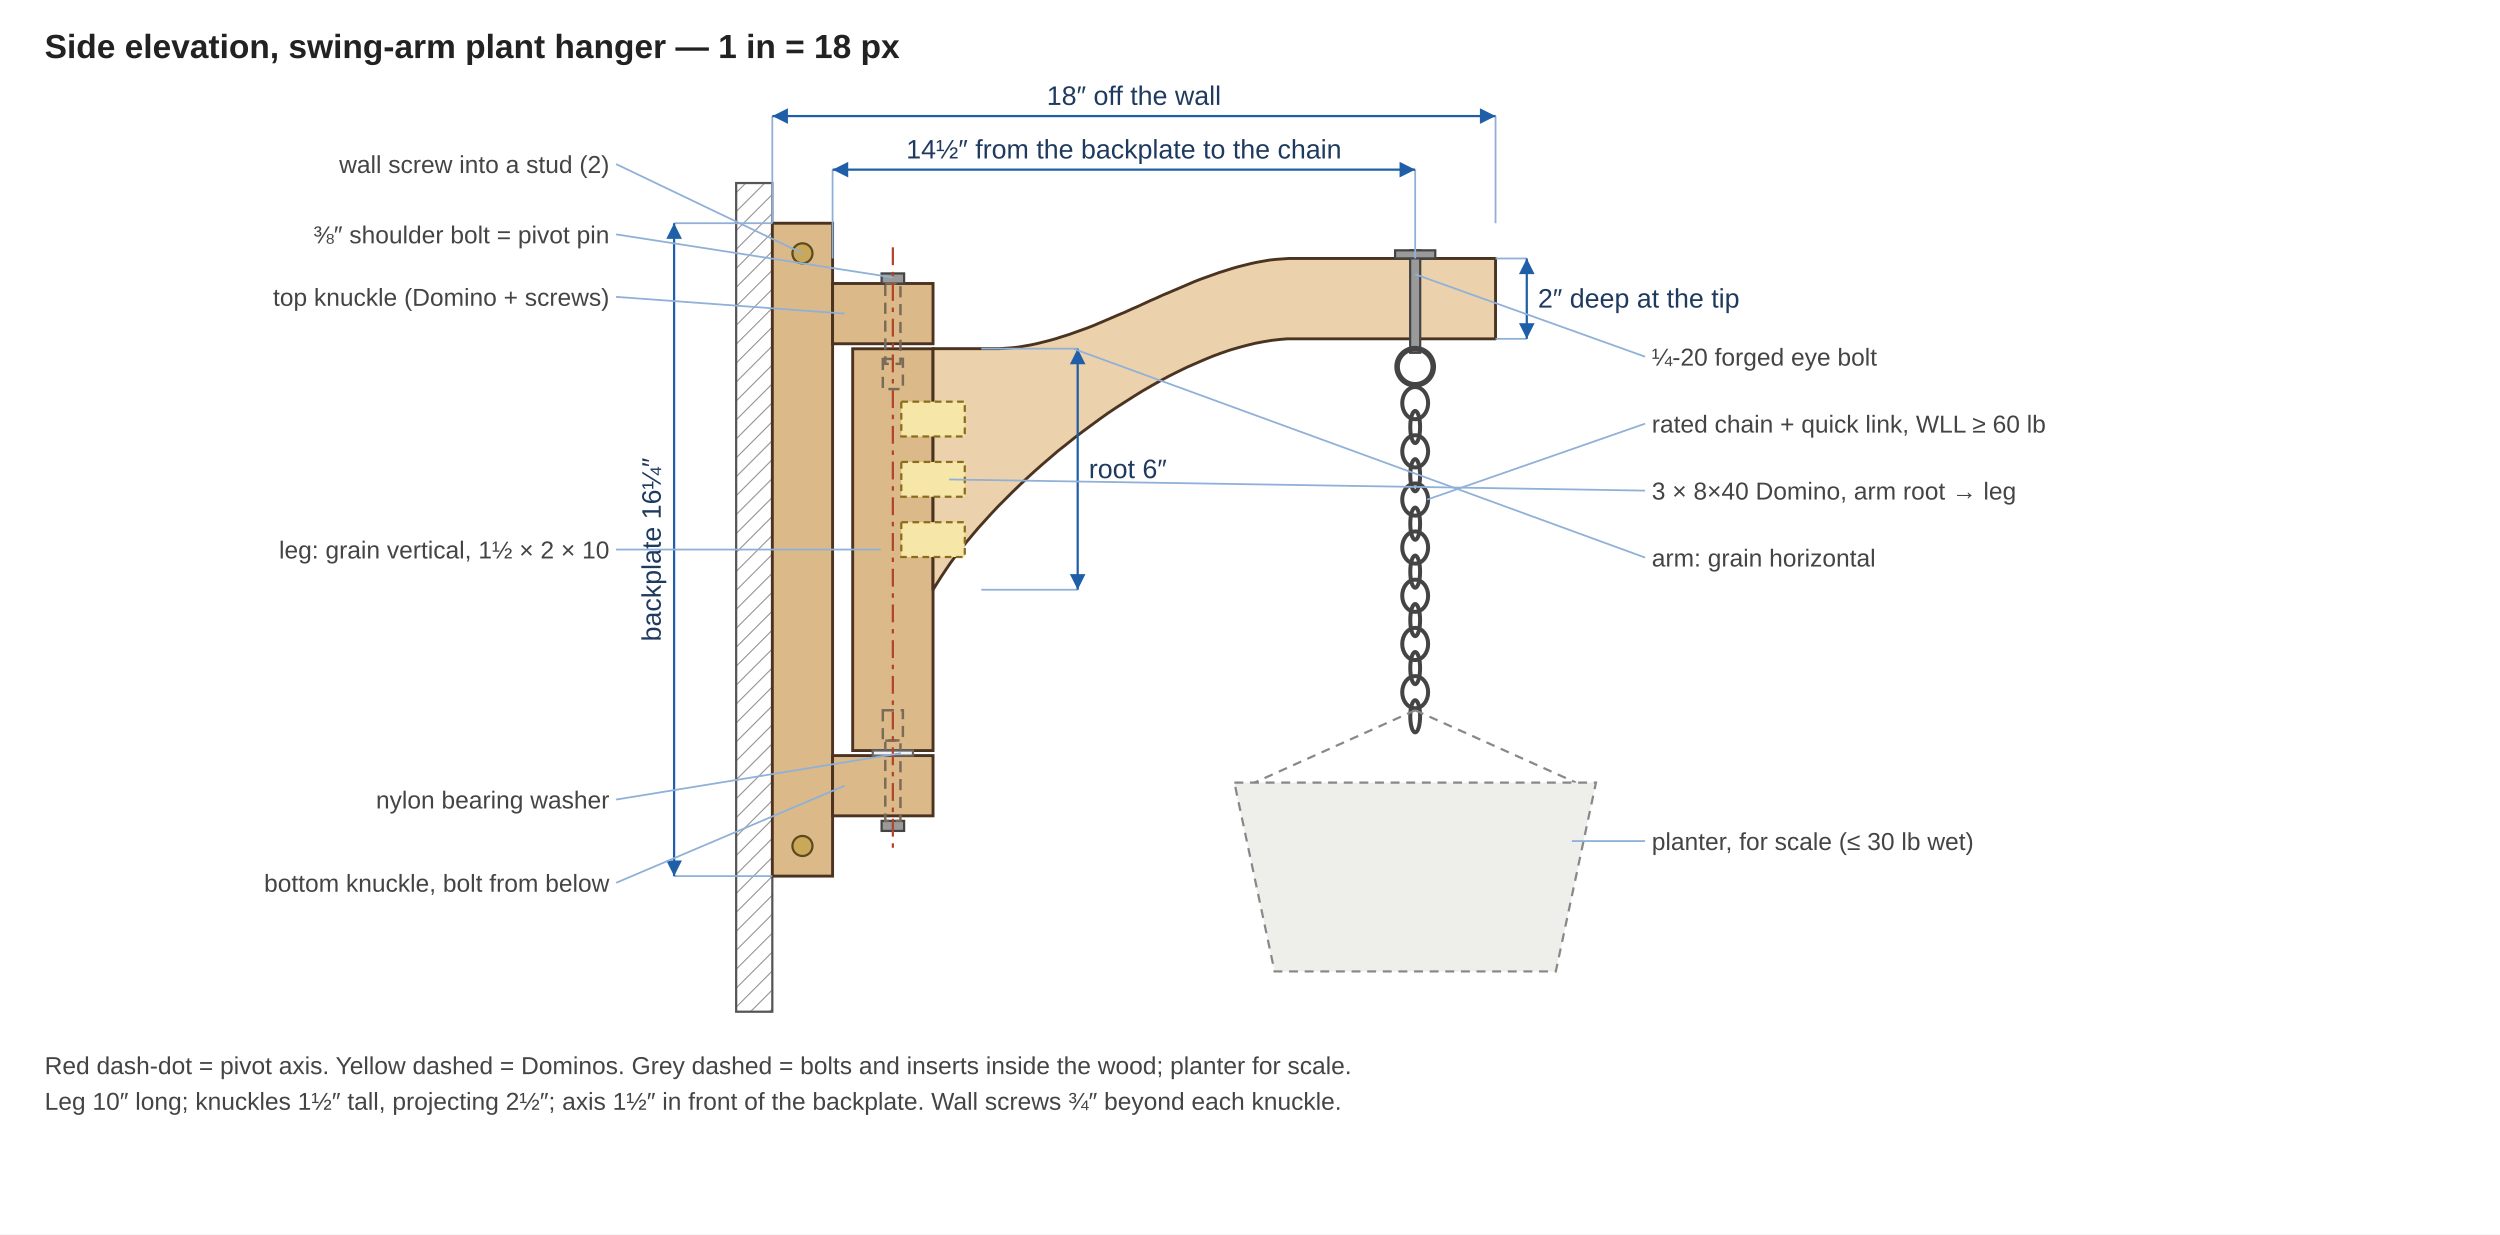
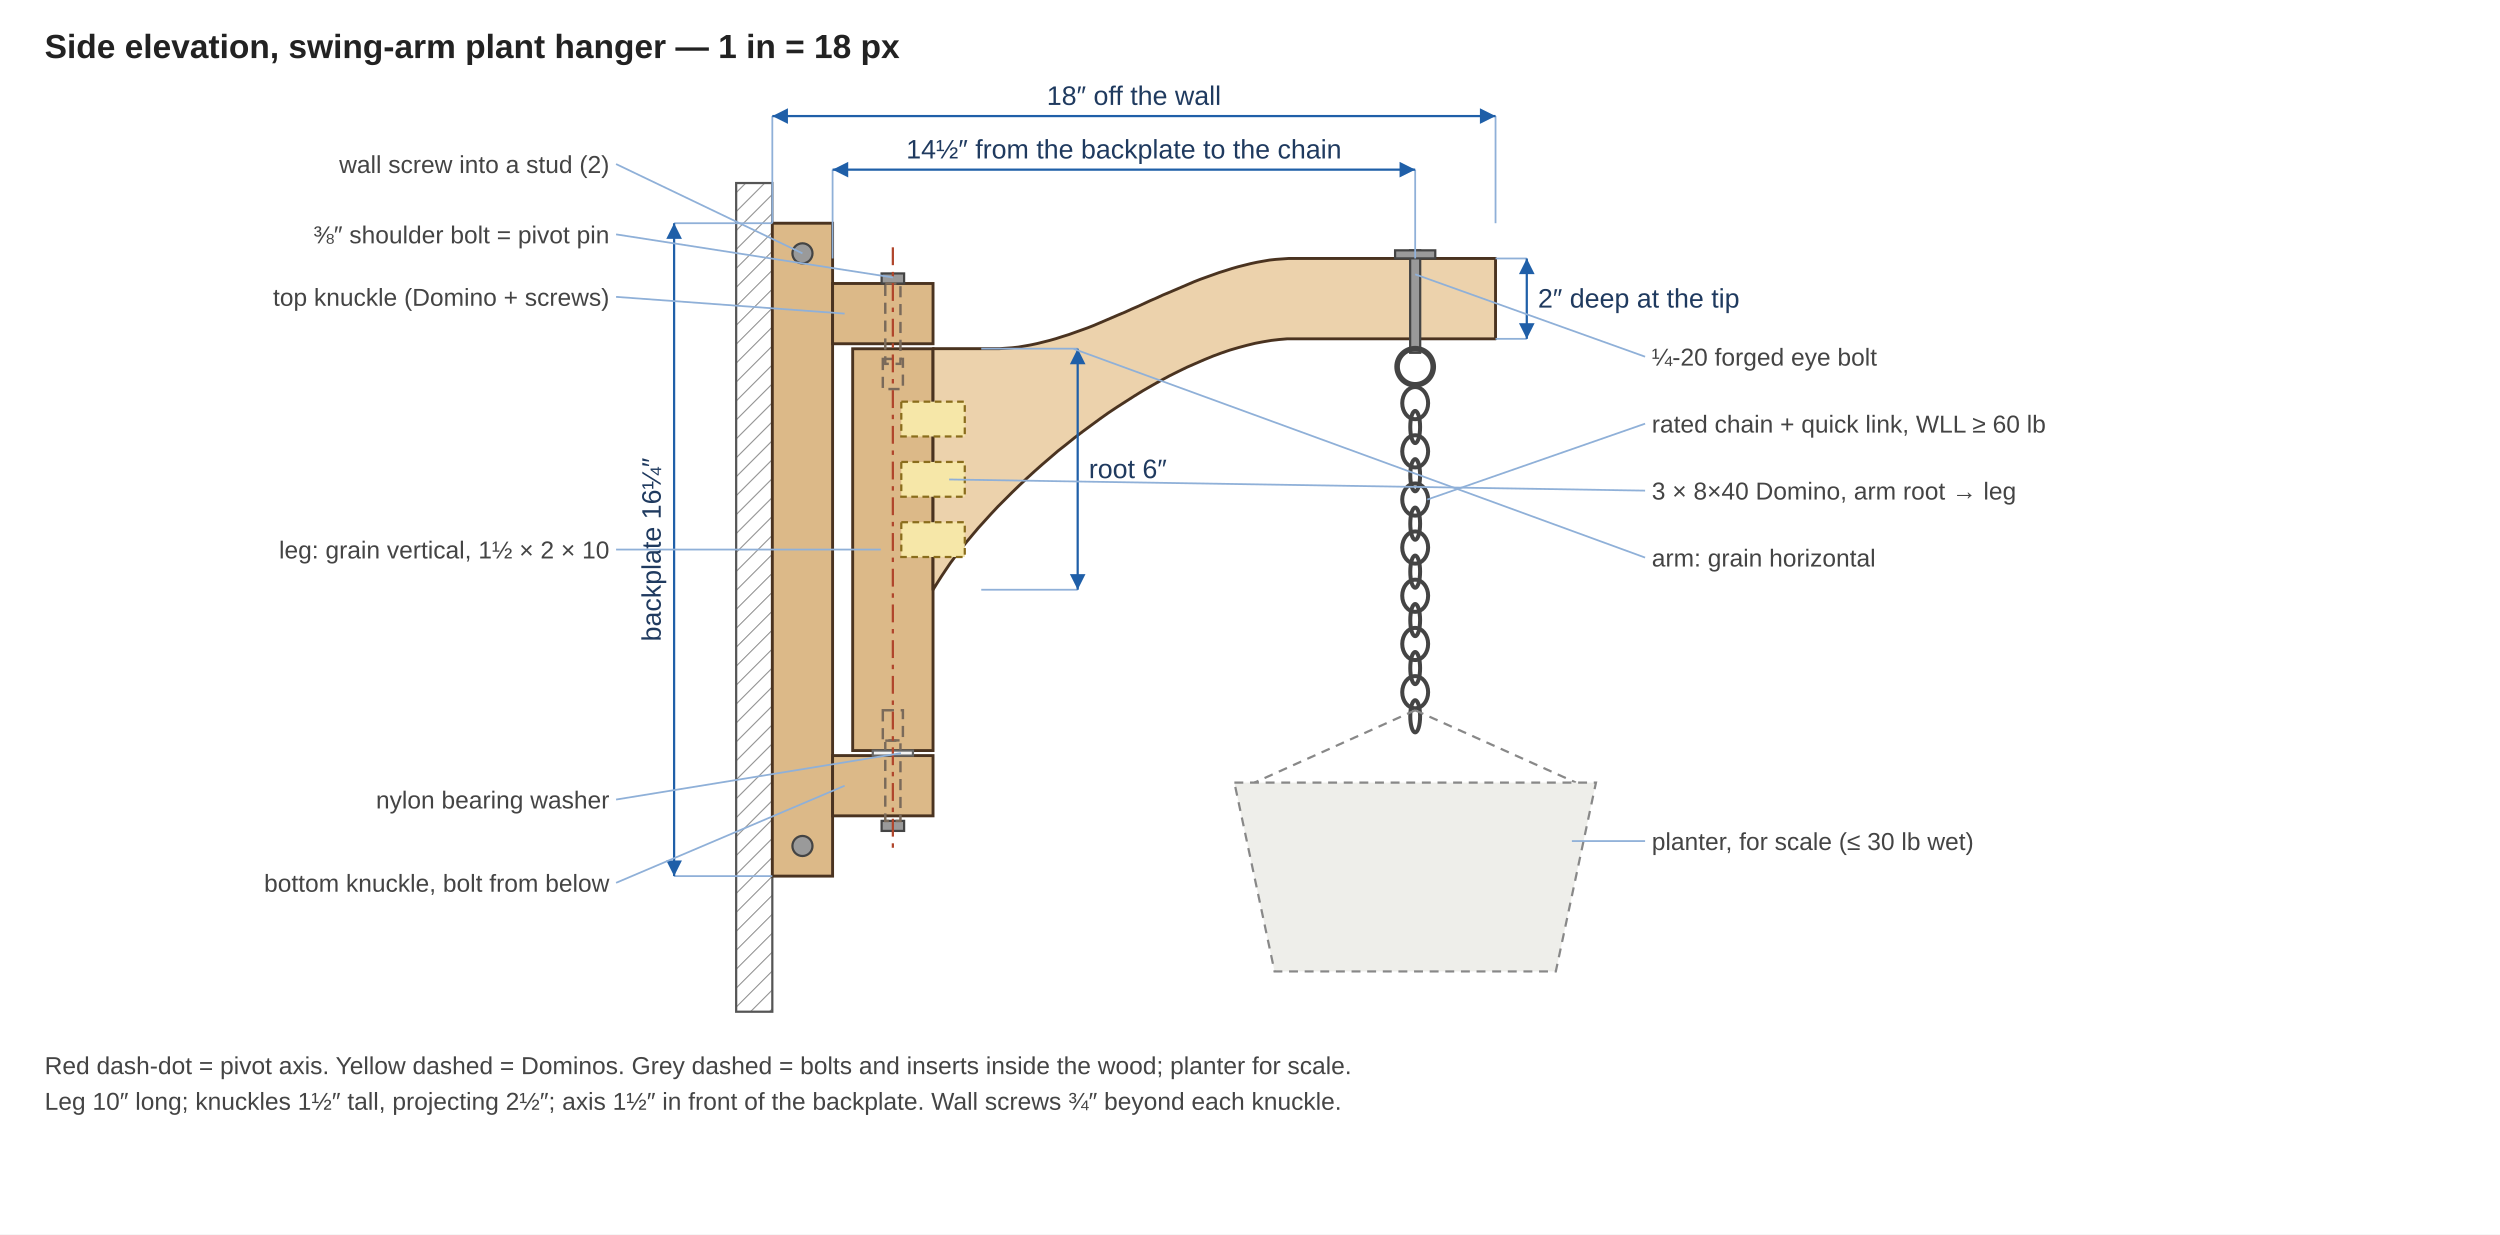
<svg xmlns="http://www.w3.org/2000/svg" viewBox="0 0 1120 553" width="1120" height="553" role="img" aria-label="Swing-arm plant hanger, side elevation">
  <style>
  .bg{fill:#fff}
  .wood{fill:#ecd2ac;stroke:#4a3320;stroke-width:1.3;stroke-linejoin:round}
  .leg{fill:#dcb988;stroke:#4a3320;stroke-width:1.3}
  .face{fill:#f3dfbf;stroke:#4a3320;stroke-width:1.3}
  .pull{fill:#5a3b26;stroke:#2b1a0f;stroke-width:1}
  .shelf{fill:#e6c79c;stroke:#4a3320;stroke-width:1.3}
  .hid{fill:none;stroke:#7a6a5a;stroke-width:1.1;stroke-dasharray:5 3}
  .spacer{fill:#cfc3b4;stroke:#6b5b4b;stroke-width:1}
  .floor{stroke:#333;stroke-width:1.6}
  .dim{stroke:#1f5fa8;stroke-width:1;fill:none}
  .ext{stroke:#8fb0d8;stroke-width:.8}
  .t{font:12px 'Helvetica Neue',Arial,sans-serif;fill:#1f3a5f}
  .n{font:11px 'Helvetica Neue',Arial,sans-serif;fill:#444}
  .h{font:600 15px 'Helvetica Neue',Arial,sans-serif;fill:#222}
</style>
  <defs>
    <marker id="a" viewBox="0 0 8 8" refX="8" refY="4" markerWidth="7" markerHeight="7" orient="auto-start-reverse">
      <path d="M0,0 L8,4 L0,8 z" fill="#1f5fa8" />
    </marker>
  </defs>
  <style>
  .wall{fill:url(#wallh);stroke:#555;stroke-width:1}
  .post{fill:#dcb988;stroke:#4a3320;stroke-width:1.3}
  .arm{fill:#ecd2ac;stroke:#4a3320;stroke-width:1.3;stroke-linejoin:round}
  .dom{fill:#f6e7a8;stroke:#8a6d1c;stroke-width:1;stroke-dasharray:3 2}
  .metal{fill:#9a9a9a;stroke:#444;stroke-width:1}
  .brass{fill:#c9a85a;stroke:#5c4a1e;stroke-width:1}
  .nylon{fill:#f4f4f4;stroke:#666;stroke-width:1}
  .pot{fill:#eeeeea;stroke:#888;stroke-width:1;stroke-dasharray:4 3}
  .axis{stroke:#b0452b;stroke-width:1;stroke-dasharray:8 3 2 3;fill:none}
  .swing{fill:none;stroke:#1f5fa8;stroke-width:1;stroke-dasharray:5 4}
  .ghost{fill:#ecd2ac;fill-opacity:.35;stroke:#4a3320;stroke-opacity:.5;stroke-width:1}
  .grid{stroke:#c9d6e6;stroke-width:.7}
  .grid5{stroke:#9db3cf;stroke-width:1}
  .tmpl{fill:#f3dfbf;stroke:#2b1a0f;stroke-width:1.8}
</style>
  <defs>
    <pattern id="wallh" width="6" height="6" patternUnits="userSpaceOnUse" patternTransform="rotate(45)">
      <line x1="0" y1="0" x2="0" y2="6" stroke="#999" stroke-width="1" />
    </pattern>
  </defs>
  <rect class="bg" width="1120" height="553" />
  <text class="h" x="20.0" y="26.0" text-anchor="start">Side elevation, swing-arm plant hanger — 1 in = 18 px</text>
  <rect class="wall" x="329.80" y="82.00" width="16.20" height="371.25" />
  <rect class="post" x="346.00" y="100.00" width="27.00" height="292.50" />
-   <circle class="brass" cx="359.5" cy="113.5" r="4.5" />
-   <circle class="brass" cx="359.5" cy="379.0" r="4.5" />
+   <circle class="metal" cx="359.5" cy="113.5" r="4.5" />
+   <circle class="metal" cx="359.5" cy="379.0" r="4.5" />
  <rect class="post" x="373.00" y="127.00" width="45.00" height="27.00" />
  <rect class="post" x="373.00" y="338.50" width="45.00" height="27.00" />
  <rect class="post" x="382.00" y="156.25" width="36.00" height="180.00" />
  <polygon class="arm" points="418.0,156.2 445.0,156.2 447.8,156.2 450.6,156.0 453.4,155.8 456.2,155.5 459.1,155.0 461.9,154.5 464.7,153.9 467.5,153.2 470.3,152.5 473.1,151.7 475.9,150.8 478.8,149.9 481.6,148.9 484.4,147.9 487.2,146.9 490.0,145.8 492.8,144.6 495.6,143.4 498.4,142.2 501.2,141.0 504.1,139.8 506.9,138.5 509.7,137.3 512.5,136.0 515.3,134.7 518.1,133.5 520.9,132.2 523.8,131.0 526.6,129.8 529.4,128.6 532.2,127.4 535.0,126.2 537.8,125.1 540.6,124.1 543.4,123.1 546.2,122.1 549.1,121.2 551.9,120.3 554.7,119.5 557.5,118.8 560.3,118.1 563.1,117.5 565.9,117.0 568.8,116.5 571.6,116.2 574.4,116.0 577.2,115.8 580.0,115.8 670.0,115.8 670.0,151.8 580.0,151.8 580.0,151.8 576.6,151.8 573.1,152.1 569.6,152.5 566.0,153.1 562.3,153.8 558.6,154.7 554.9,155.7 551.1,156.8 547.3,158.1 543.5,159.5 539.6,161.1 535.7,162.8 531.8,164.5 527.9,166.4 523.9,168.4 520.0,170.5 516.1,172.7 512.1,175.0 508.2,177.4 504.3,179.9 500.4,182.4 496.5,185.0 492.7,187.7 488.9,190.5 485.1,193.3 481.4,196.1 477.7,199.1 474.0,202.0 470.4,205.1 466.9,208.1 463.4,211.2 460.0,214.3 456.7,217.4 453.4,220.6 450.2,223.8 447.1,226.9 444.1,230.1 441.2,233.3 438.3,236.5 435.6,239.7 433.0,242.8 430.5,246.0 428.1,249.1 425.8,252.2 423.7,255.3 421.7,258.3 419.8,261.3 418.0,264.2" />
  <rect class="dom" x="403.78" y="179.95" width="28.44" height="15.59" />
  <rect class="dom" x="403.78" y="206.95" width="28.44" height="15.59" />
  <rect class="dom" x="403.78" y="233.95" width="28.44" height="15.59" />
  <rect class="metal" x="394.96" y="122.50" width="10.08" height="4.50" />
  <rect class="hid" x="396.6" y="127.0" width="6.8" height="36.0" />
  <rect class="hid" x="395.5" y="160.8" width="9.0" height="13.5" />
  <rect class="metal" x="394.96" y="367.75" width="10.08" height="4.50" />
  <rect class="hid" x="396.6" y="331.8" width="6.8" height="36.0" />
  <rect class="hid" x="395.5" y="318.2" width="9.0" height="13.5" />
  <rect class="nylon" x="391.00" y="336.25" width="18.00" height="2.25" />
  <line class="axis" x1="400.0" y1="110.8" x2="400.0" y2="381.7" />
  <rect class="metal" x="631.75" y="112.15" width="4.50" height="45.90" />
  <rect class="metal" x="625.00" y="112.15" width="18.00" height="3.60" />
  <circle cx="634.0" cy="164.3" r="8.1" fill="none" stroke="#444" stroke-width="2.5" />
  <ellipse cx="634.0" cy="180.6" rx="5.8" ry="7.2" fill="none" stroke="#444" stroke-width="1.8" />
  <ellipse cx="634.0" cy="191.3" rx="2.2" ry="7.2" fill="none" stroke="#444" stroke-width="1.8" />
  <ellipse cx="634.0" cy="202.2" rx="5.8" ry="7.2" fill="none" stroke="#444" stroke-width="1.8" />
  <ellipse cx="634.0" cy="212.9" rx="2.2" ry="7.2" fill="none" stroke="#444" stroke-width="1.8" />
  <ellipse cx="634.0" cy="223.8" rx="5.8" ry="7.2" fill="none" stroke="#444" stroke-width="1.8" />
  <ellipse cx="634.0" cy="234.6" rx="2.2" ry="7.2" fill="none" stroke="#444" stroke-width="1.8" />
  <ellipse cx="634.0" cy="245.3" rx="5.8" ry="7.2" fill="none" stroke="#444" stroke-width="1.8" />
  <ellipse cx="634.0" cy="256.1" rx="2.2" ry="7.2" fill="none" stroke="#444" stroke-width="1.8" />
  <ellipse cx="634.0" cy="266.9" rx="5.8" ry="7.2" fill="none" stroke="#444" stroke-width="1.8" />
  <ellipse cx="634.0" cy="277.8" rx="2.2" ry="7.2" fill="none" stroke="#444" stroke-width="1.8" />
  <ellipse cx="634.0" cy="288.5" rx="5.8" ry="7.2" fill="none" stroke="#444" stroke-width="1.8" />
  <ellipse cx="634.0" cy="299.3" rx="2.2" ry="7.2" fill="none" stroke="#444" stroke-width="1.8" />
  <ellipse cx="634.0" cy="310.1" rx="5.8" ry="7.2" fill="none" stroke="#444" stroke-width="1.8" />
  <ellipse cx="634.0" cy="320.9" rx="2.2" ry="7.2" fill="none" stroke="#444" stroke-width="1.8" />
  <line class="pot" x1="634.0" y1="318.2" x2="562.0" y2="350.6" />
  <line class="pot" x1="634.0" y1="318.2" x2="706.0" y2="350.6" />
  <polygon class="pot" points="553.0,350.6 715.0,350.6 697.0,435.2 571.0,435.2" />
  <line class="ext" x1="346.0" y1="52.0" x2="346.0" y2="100.0" />
  <line class="ext" x1="670.0" y1="52.0" x2="670.0" y2="100.0" />
  <line class="dim" x1="346.0" y1="52.0" x2="670.0" y2="52.0" marker-start="url(#a)" marker-end="url(#a)" />
  <text class="t" x="508.0" y="47.0" text-anchor="middle">18″ off the wall</text>
  <line class="ext" x1="373.0" y1="76.0" x2="373.0" y2="115.8" />
  <line class="ext" x1="634.0" y1="76.0" x2="634.0" y2="115.8" />
  <line class="dim" x1="373.0" y1="76.0" x2="634.0" y2="76.0" marker-start="url(#a)" marker-end="url(#a)" />
  <text class="t" x="503.5" y="71.0" text-anchor="middle">14½″ from the backplate to the chain</text>
  <line class="ext" x1="302.0" y1="100.0" x2="346.0" y2="100.0" />
  <line class="ext" x1="302.0" y1="392.5" x2="346.0" y2="392.5" />
  <line class="dim" x1="302.0" y1="100.0" x2="302.0" y2="392.5" marker-start="url(#a)" marker-end="url(#a)" />
  <text class="t" transform="translate(296.0,246.2) rotate(-90)" text-anchor="middle">backplate 16¼″</text>
  <line class="ext" x1="684.0" y1="115.8" x2="670.0" y2="115.8" />
  <line class="ext" x1="684.0" y1="151.8" x2="670.0" y2="151.8" />
  <line class="dim" x1="684.0" y1="115.8" x2="684.0" y2="151.8" marker-start="url(#a)" marker-end="url(#a)" />
  <text class="t" x="689.0" y="137.8" text-anchor="start">2″ deep at the tip</text>
  <line class="ext" x1="482.8" y1="156.2" x2="439.6" y2="156.2" />
  <line class="ext" x1="482.8" y1="264.2" x2="439.6" y2="264.2" />
  <line class="dim" x1="482.8" y1="156.2" x2="482.8" y2="264.2" marker-start="url(#a)" marker-end="url(#a)" />
  <text class="t" x="487.8" y="214.2" text-anchor="start">root 6″</text>
  <line class="ext" x1="634.0" y1="122.9" x2="737.0" y2="159.8" />
  <text class="n" x="740.0" y="163.8" text-anchor="start">¼-20 forged eye bolt</text>
  <line class="ext" x1="639.4" y1="223.8" x2="737.0" y2="189.8" />
  <text class="n" x="740.0" y="193.8" text-anchor="start">rated chain + quick link, WLL ≥ 60 lb</text>
  <line class="ext" x1="704.2" y1="376.8" x2="737.0" y2="376.8" />
  <text class="n" x="740.0" y="380.8" text-anchor="start">planter, for scale (≤ 30 lb wet)</text>
  <line class="ext" x1="425.2" y1="214.8" x2="737.0" y2="219.8" />
  <text class="n" x="740.0" y="223.8" text-anchor="start">3 × 8×40 Domino, arm root → leg</text>
  <line class="ext" x1="481.0" y1="156.3" x2="737.0" y2="249.8" />
  <text class="n" x="740.0" y="253.8" text-anchor="start">arm: grain horizontal</text>
  <line class="ext" x1="400.0" y1="124.3" x2="276.0" y2="105.0" />
  <text class="n" x="273.0" y="109.0" text-anchor="end">⅜″ shoulder bolt = pivot pin</text>
  <line class="ext" x1="378.4" y1="140.5" x2="276.0" y2="133.0" />
  <text class="n" x="273.0" y="137.0" text-anchor="end">top knuckle (Domino + screws)</text>
  <line class="ext" x1="394.6" y1="246.2" x2="276.0" y2="246.2" />
  <text class="n" x="273.0" y="250.2" text-anchor="end">leg: grain vertical, 1½ × 2 × 10</text>
  <line class="ext" x1="403.6" y1="337.4" x2="276.0" y2="358.2" />
  <text class="n" x="273.0" y="362.2" text-anchor="end">nylon bearing washer</text>
  <line class="ext" x1="378.4" y1="352.0" x2="276.0" y2="395.5" />
  <text class="n" x="273.0" y="399.5" text-anchor="end">bottom knuckle, bolt from below</text>
  <line class="ext" x1="359.5" y1="113.5" x2="276.0" y2="73.5" />
  <text class="n" x="273.0" y="77.5" text-anchor="end">wall screw into a stud (2)</text>
  <text class="n" x="20.0" y="481.2" text-anchor="start">Red dash-dot = pivot axis. Yellow dashed = Dominos. Grey dashed = bolts and inserts inside the wood; planter for scale.</text>
  <text class="n" x="20.0" y="497.2" text-anchor="start">Leg 10″ long; knuckles 1½″ tall, projecting 2½″; axis 1½″ in front of the backplate. Wall screws ¾″ beyond each knuckle.</text>
</svg>
